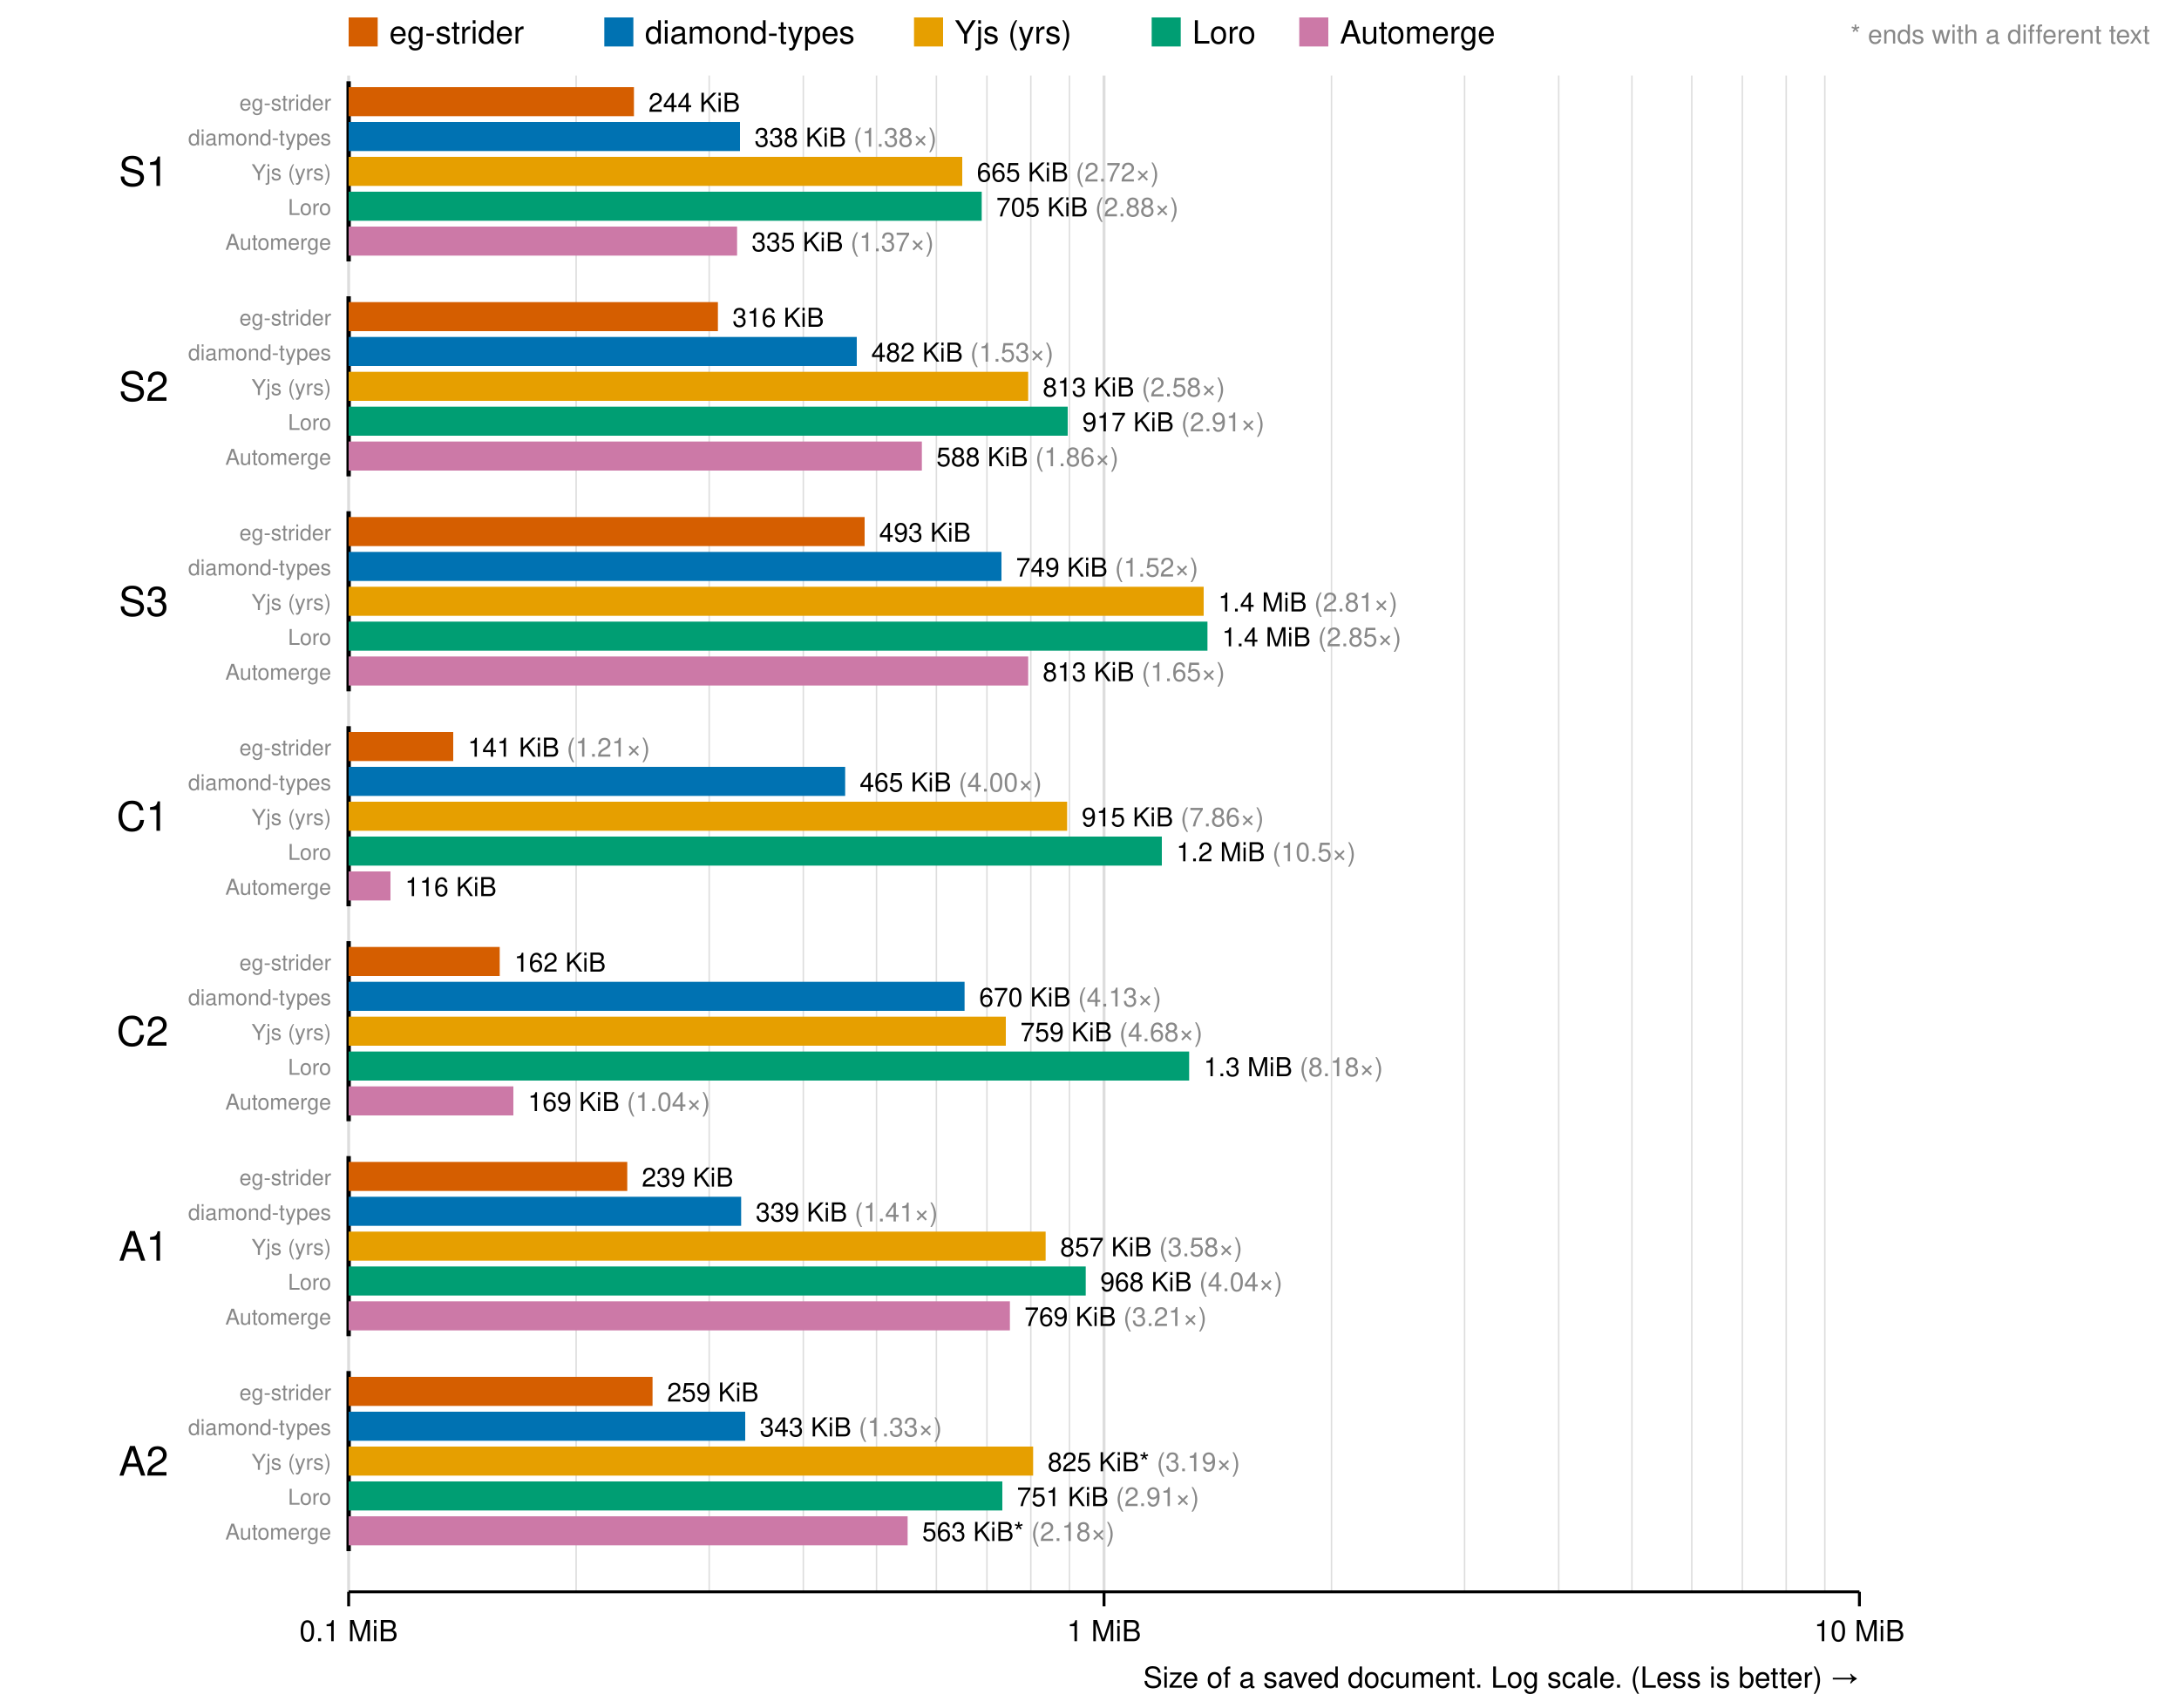
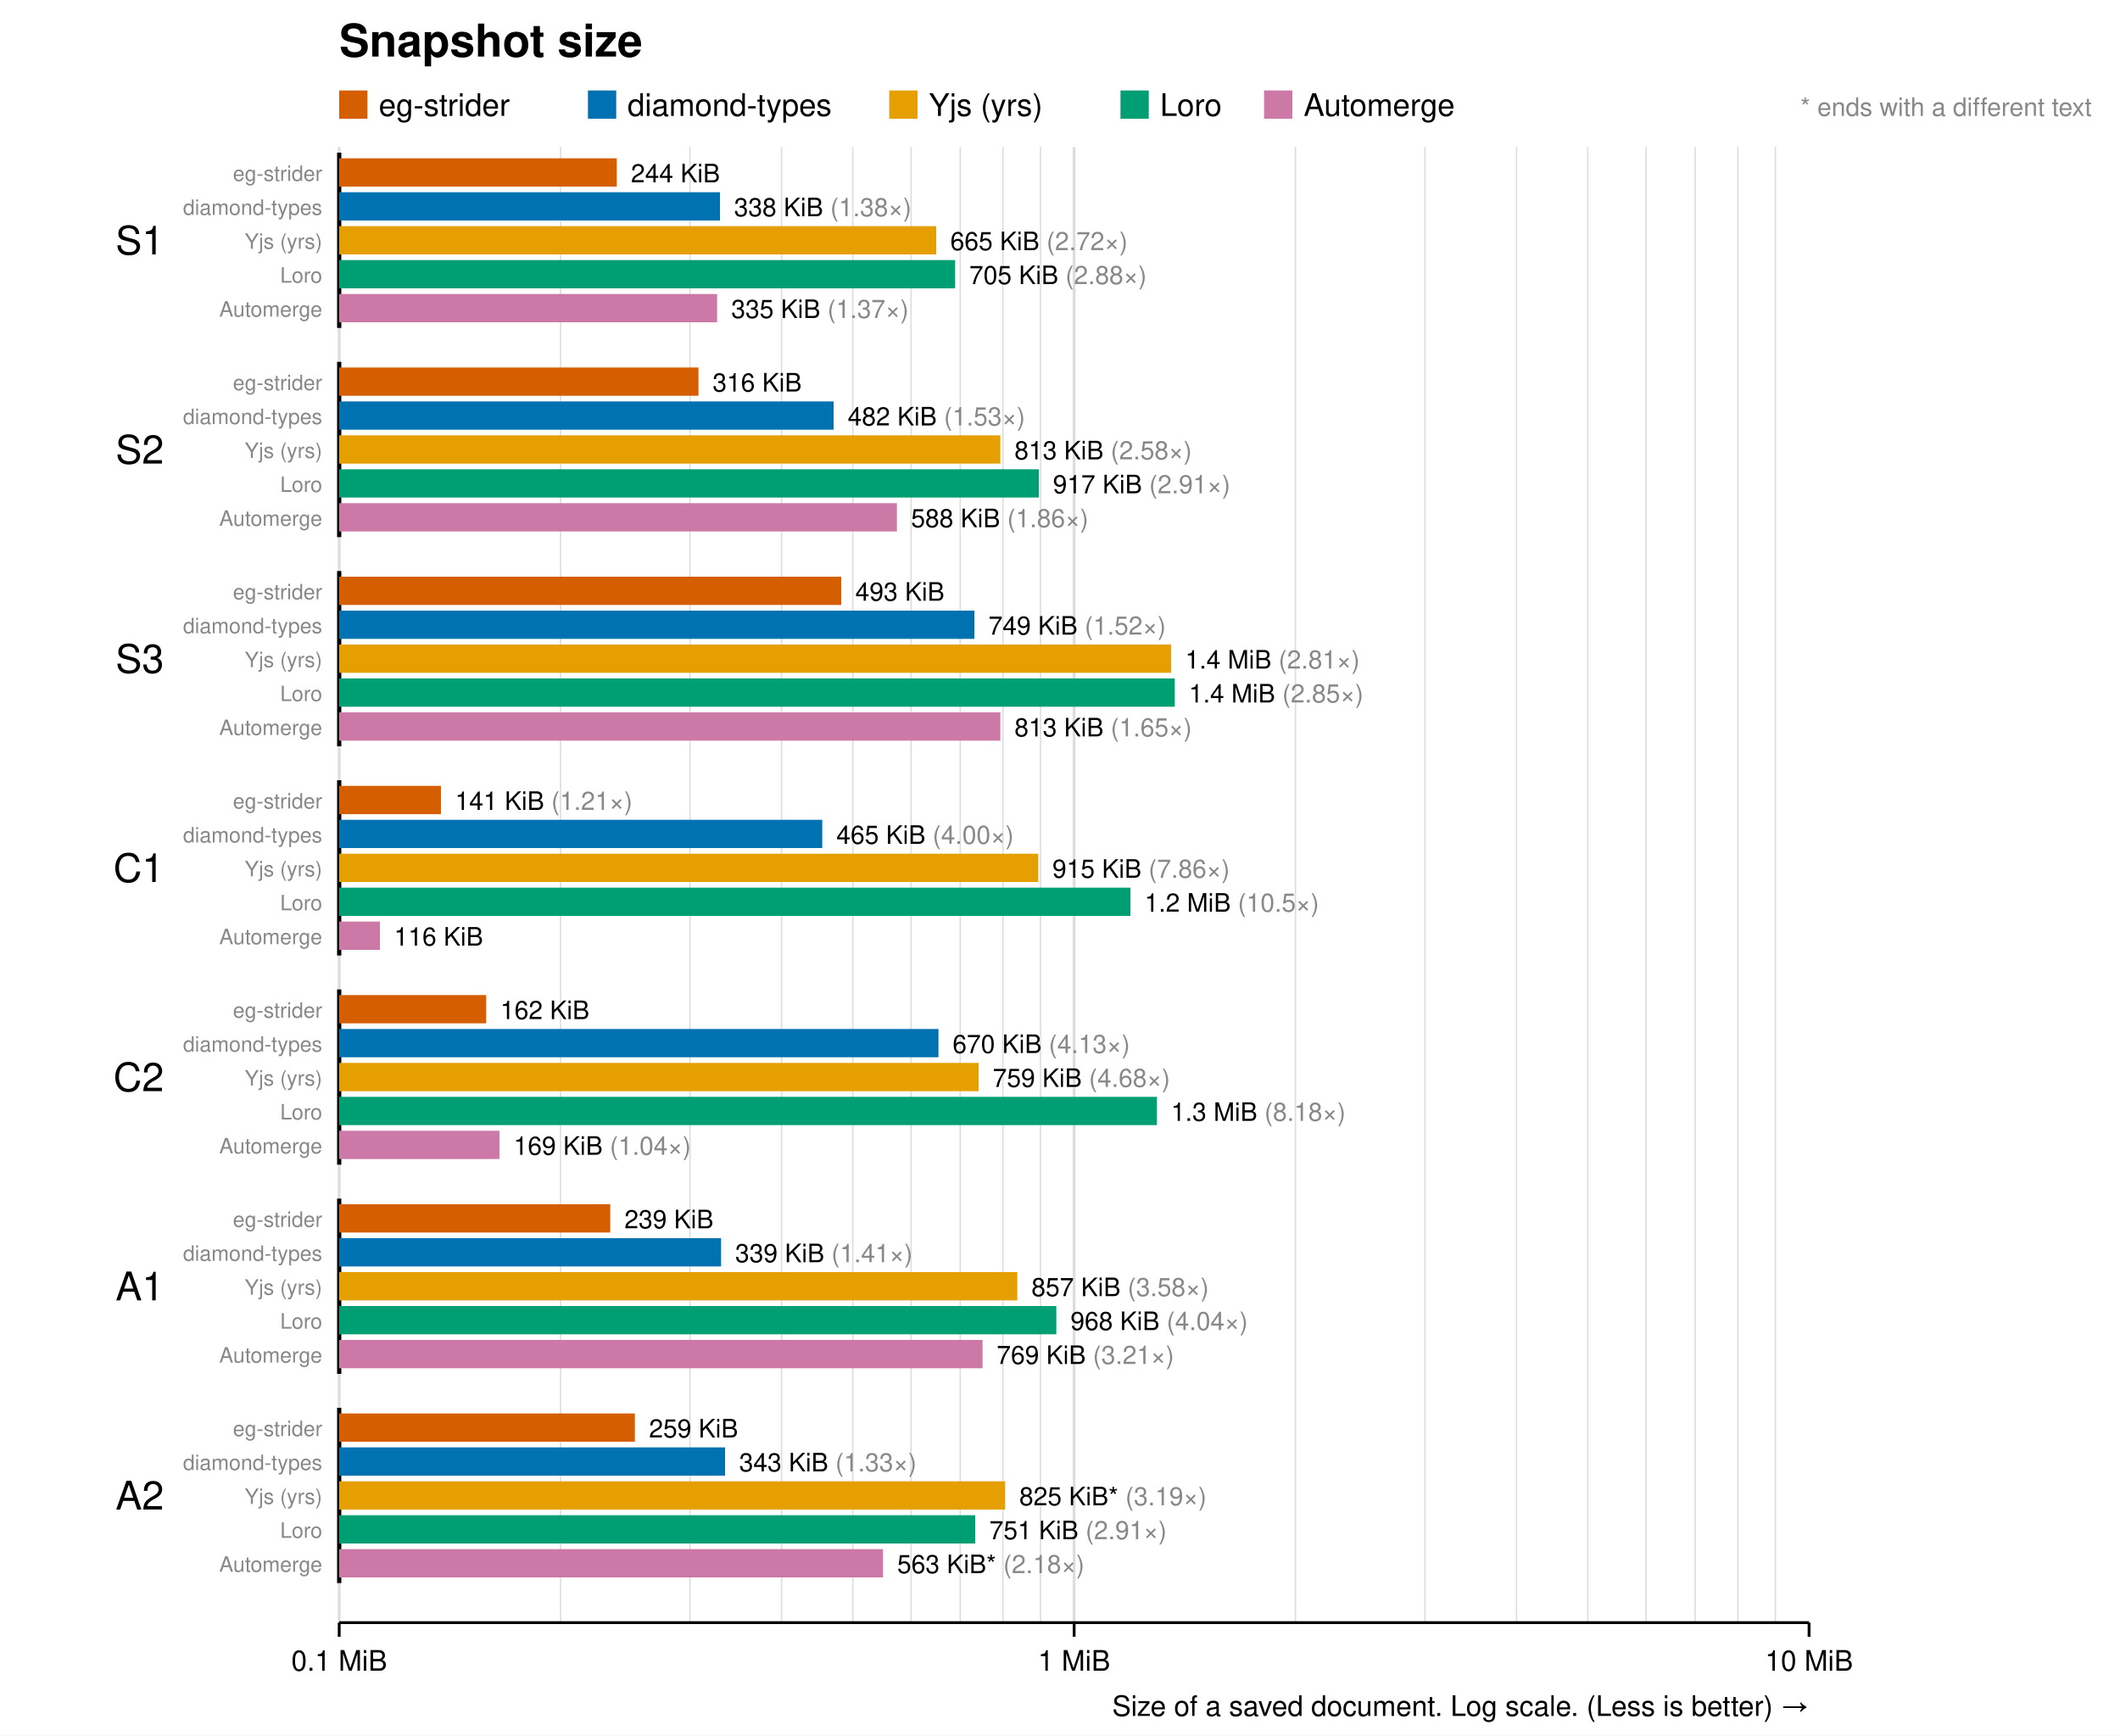
- <svg xmlns="http://www.w3.org/2000/svg" viewBox="0 0 750 588" font-family="Helvetica, Arial, sans-serif">
-   <rect width="750" height="588" fill="white" />
-   <rect x="120" y="6" width="10" height="10" fill="#d55e00" />
-   <text x="134" y="15" font-size="11">eg-strider</text>
-   <rect x="208.0" y="6" width="10" height="10" fill="#0072b2" />
-   <text x="222.0" y="15" font-size="11">diamond-types</text>
-   <rect x="314.6" y="6" width="10" height="10" fill="#e69f00" />
-   <text x="328.6" y="15" font-size="11">Yjs (yrs)</text>
-   <rect x="396.4" y="6" width="10" height="10" fill="#009e73" />
-   <text x="410.4" y="15" font-size="11">Loro</text>
-   <rect x="447.2" y="6" width="10" height="10" fill="#cc79a7" />
-   <text x="461.2" y="15" font-size="11">Automerge</text>
-   <text x="740" y="15" font-size="9" fill="#888" text-anchor="end">* ends with a different text</text>
-   <line x1="120.0" y1="26" x2="120.0" y2="548" stroke="#ddd" stroke-width="1" />
-   <line x1="198.3" y1="26" x2="198.3" y2="548" stroke="#ddd" stroke-width="0.5" />
-   <line x1="244.1" y1="26" x2="244.1" y2="548" stroke="#ddd" stroke-width="0.5" />
-   <line x1="276.5" y1="26" x2="276.5" y2="548" stroke="#ddd" stroke-width="0.5" />
-   <line x1="301.7" y1="26" x2="301.7" y2="548" stroke="#ddd" stroke-width="0.5" />
-   <line x1="322.3" y1="26" x2="322.3" y2="548" stroke="#ddd" stroke-width="0.5" />
-   <line x1="339.7" y1="26" x2="339.7" y2="548" stroke="#ddd" stroke-width="0.5" />
-   <line x1="354.8" y1="26" x2="354.8" y2="548" stroke="#ddd" stroke-width="0.5" />
-   <line x1="368.1" y1="26" x2="368.1" y2="548" stroke="#ddd" stroke-width="0.5" />
-   <line x1="380.0" y1="26" x2="380.0" y2="548" stroke="#ddd" stroke-width="1" />
-   <line x1="458.3" y1="26" x2="458.3" y2="548" stroke="#ddd" stroke-width="0.5" />
-   <line x1="504.1" y1="26" x2="504.1" y2="548" stroke="#ddd" stroke-width="0.5" />
-   <line x1="536.5" y1="26" x2="536.5" y2="548" stroke="#ddd" stroke-width="0.5" />
-   <line x1="561.7" y1="26" x2="561.7" y2="548" stroke="#ddd" stroke-width="0.5" />
-   <line x1="582.3" y1="26" x2="582.3" y2="548" stroke="#ddd" stroke-width="0.5" />
-   <line x1="599.7" y1="26" x2="599.7" y2="548" stroke="#ddd" stroke-width="0.5" />
-   <line x1="614.8" y1="26" x2="614.8" y2="548" stroke="#ddd" stroke-width="0.5" />
-   <line x1="628.1" y1="26" x2="628.1" y2="548" stroke="#ddd" stroke-width="0.5" />
-   <line x1="120.0" y1="548" x2="120.0" y2="553" stroke="black" />
-   <text x="120.0" y="565" font-size="10" text-anchor="middle">0.1 MiB</text>
-   <line x1="380.0" y1="548" x2="380.0" y2="553" stroke="black" />
-   <text x="380.0" y="565" font-size="10" text-anchor="middle">1 MiB</text>
-   <line x1="640.0" y1="548" x2="640.0" y2="553" stroke="black" />
-   <text x="640.0" y="565" font-size="10" text-anchor="middle">10 MiB</text>
-   <line x1="120" y1="548" x2="640" y2="548" stroke="black" />
-   <text x="640" y="581" font-size="10" text-anchor="end">Size of a saved document. Log scale. (Less is better) →</text>
-   <text x="58" y="64.0" font-size="14" text-anchor="end">S1</text>
-   <line x1="120" y1="28" x2="120" y2="90" stroke="black" stroke-width="1.5" />
-   <text x="114" y="38" font-size="7.5" fill="#888" text-anchor="end">eg-strider</text>
-   <rect x="120" y="30" width="98.2" height="10" fill="#d55e00" />
-   <text x="223.2" y="38.5" font-size="9">244 KiB</text>
-   <text x="114" y="50" font-size="7.5" fill="#888" text-anchor="end">diamond-types</text>
-   <rect x="120" y="42" width="134.7" height="10" fill="#0072b2" />
-   <text x="259.7" y="50.5" font-size="9">338 KiB <tspan fill="#888">(1.38×)</tspan>
+ <svg xmlns="http://www.w3.org/2000/svg" viewBox="0 0 750 614" font-family="Helvetica, Arial, sans-serif">
+   <rect width="750" height="614" fill="white" />
+   <text x="120" y="20" font-size="16" font-weight="bold">Snapshot size</text>
+   <rect x="120" y="32" width="10" height="10" fill="#d55e00" />
+   <text x="134" y="41" font-size="11">eg-strider</text>
+   <rect x="208.0" y="32" width="10" height="10" fill="#0072b2" />
+   <text x="222.0" y="41" font-size="11">diamond-types</text>
+   <rect x="314.6" y="32" width="10" height="10" fill="#e69f00" />
+   <text x="328.6" y="41" font-size="11">Yjs (yrs)</text>
+   <rect x="396.4" y="32" width="10" height="10" fill="#009e73" />
+   <text x="410.4" y="41" font-size="11">Loro</text>
+   <rect x="447.2" y="32" width="10" height="10" fill="#cc79a7" />
+   <text x="461.2" y="41" font-size="11">Automerge</text>
+   <text x="740" y="41" font-size="9" fill="#888" text-anchor="end">* ends with a different text</text>
+   <line x1="120.0" y1="52" x2="120.0" y2="574" stroke="#ddd" stroke-width="1" />
+   <line x1="198.3" y1="52" x2="198.3" y2="574" stroke="#ddd" stroke-width="0.5" />
+   <line x1="244.1" y1="52" x2="244.1" y2="574" stroke="#ddd" stroke-width="0.5" />
+   <line x1="276.5" y1="52" x2="276.5" y2="574" stroke="#ddd" stroke-width="0.5" />
+   <line x1="301.7" y1="52" x2="301.7" y2="574" stroke="#ddd" stroke-width="0.5" />
+   <line x1="322.3" y1="52" x2="322.3" y2="574" stroke="#ddd" stroke-width="0.5" />
+   <line x1="339.7" y1="52" x2="339.7" y2="574" stroke="#ddd" stroke-width="0.5" />
+   <line x1="354.8" y1="52" x2="354.8" y2="574" stroke="#ddd" stroke-width="0.5" />
+   <line x1="368.1" y1="52" x2="368.1" y2="574" stroke="#ddd" stroke-width="0.5" />
+   <line x1="380.0" y1="52" x2="380.0" y2="574" stroke="#ddd" stroke-width="1" />
+   <line x1="458.3" y1="52" x2="458.3" y2="574" stroke="#ddd" stroke-width="0.5" />
+   <line x1="504.1" y1="52" x2="504.1" y2="574" stroke="#ddd" stroke-width="0.5" />
+   <line x1="536.5" y1="52" x2="536.5" y2="574" stroke="#ddd" stroke-width="0.5" />
+   <line x1="561.7" y1="52" x2="561.7" y2="574" stroke="#ddd" stroke-width="0.5" />
+   <line x1="582.3" y1="52" x2="582.3" y2="574" stroke="#ddd" stroke-width="0.5" />
+   <line x1="599.7" y1="52" x2="599.7" y2="574" stroke="#ddd" stroke-width="0.5" />
+   <line x1="614.8" y1="52" x2="614.8" y2="574" stroke="#ddd" stroke-width="0.5" />
+   <line x1="628.1" y1="52" x2="628.1" y2="574" stroke="#ddd" stroke-width="0.5" />
+   <line x1="120.0" y1="574" x2="120.0" y2="579" stroke="black" />
+   <text x="120.0" y="591" font-size="10" text-anchor="middle">0.1 MiB</text>
+   <line x1="380.0" y1="574" x2="380.0" y2="579" stroke="black" />
+   <text x="380.0" y="591" font-size="10" text-anchor="middle">1 MiB</text>
+   <line x1="640.0" y1="574" x2="640.0" y2="579" stroke="black" />
+   <text x="640.0" y="591" font-size="10" text-anchor="middle">10 MiB</text>
+   <line x1="120" y1="574" x2="640" y2="574" stroke="black" />
+   <text x="640" y="607" font-size="10" text-anchor="end">Size of a saved document. Log scale. (Less is better) →</text>
+   <text x="58" y="90.0" font-size="14" text-anchor="end">S1</text>
+   <line x1="120" y1="54" x2="120" y2="116" stroke="black" stroke-width="1.5" />
+   <text x="114" y="64" font-size="7.5" fill="#888" text-anchor="end">eg-strider</text>
+   <rect x="120" y="56" width="98.2" height="10" fill="#d55e00" />
+   <text x="223.2" y="64.5" font-size="9">244 KiB</text>
+   <text x="114" y="76" font-size="7.5" fill="#888" text-anchor="end">diamond-types</text>
+   <rect x="120" y="68" width="134.7" height="10" fill="#0072b2" />
+   <text x="259.7" y="76.5" font-size="9">338 KiB <tspan fill="#888">(1.38×)</tspan>
  </text>
-   <text x="114" y="62" font-size="7.5" fill="#888" text-anchor="end">Yjs (yrs)</text>
-   <rect x="120" y="54" width="211.2" height="10" fill="#e69f00" />
-   <text x="336.2" y="62.5" font-size="9">665 KiB <tspan fill="#888">(2.72×)</tspan>
+   <text x="114" y="88" font-size="7.5" fill="#888" text-anchor="end">Yjs (yrs)</text>
+   <rect x="120" y="80" width="211.2" height="10" fill="#e69f00" />
+   <text x="336.2" y="88.5" font-size="9">665 KiB <tspan fill="#888">(2.72×)</tspan>
  </text>
-   <text x="114" y="74" font-size="7.5" fill="#888" text-anchor="end">Loro</text>
-   <rect x="120" y="66" width="217.9" height="10" fill="#009e73" />
-   <text x="342.9" y="74.5" font-size="9">705 KiB <tspan fill="#888">(2.88×)</tspan>
+   <text x="114" y="100" font-size="7.5" fill="#888" text-anchor="end">Loro</text>
+   <rect x="120" y="92" width="217.9" height="10" fill="#009e73" />
+   <text x="342.9" y="100.5" font-size="9">705 KiB <tspan fill="#888">(2.88×)</tspan>
  </text>
-   <text x="114" y="86" font-size="7.5" fill="#888" text-anchor="end">Automerge</text>
-   <rect x="120" y="78" width="133.7" height="10" fill="#cc79a7" />
-   <text x="258.7" y="86.5" font-size="9">335 KiB <tspan fill="#888">(1.37×)</tspan>
+   <text x="114" y="112" font-size="7.5" fill="#888" text-anchor="end">Automerge</text>
+   <rect x="120" y="104" width="133.7" height="10" fill="#cc79a7" />
+   <text x="258.7" y="112.5" font-size="9">335 KiB <tspan fill="#888">(1.37×)</tspan>
  </text>
-   <text x="58" y="138.0" font-size="14" text-anchor="end">S2</text>
-   <line x1="120" y1="102" x2="120" y2="164" stroke="black" stroke-width="1.5" />
-   <text x="114" y="112" font-size="7.5" fill="#888" text-anchor="end">eg-strider</text>
-   <rect x="120" y="104" width="127.1" height="10" fill="#d55e00" />
-   <text x="252.1" y="112.5" font-size="9">316 KiB</text>
-   <text x="114" y="124" font-size="7.5" fill="#888" text-anchor="end">diamond-types</text>
-   <rect x="120" y="116" width="174.9" height="10" fill="#0072b2" />
-   <text x="299.9" y="124.5" font-size="9">482 KiB <tspan fill="#888">(1.53×)</tspan>
+   <text x="58" y="164.0" font-size="14" text-anchor="end">S2</text>
+   <line x1="120" y1="128" x2="120" y2="190" stroke="black" stroke-width="1.5" />
+   <text x="114" y="138" font-size="7.5" fill="#888" text-anchor="end">eg-strider</text>
+   <rect x="120" y="130" width="127.1" height="10" fill="#d55e00" />
+   <text x="252.1" y="138.5" font-size="9">316 KiB</text>
+   <text x="114" y="150" font-size="7.5" fill="#888" text-anchor="end">diamond-types</text>
+   <rect x="120" y="142" width="174.9" height="10" fill="#0072b2" />
+   <text x="299.9" y="150.5" font-size="9">482 KiB <tspan fill="#888">(1.53×)</tspan>
  </text>
-   <text x="114" y="136" font-size="7.5" fill="#888" text-anchor="end">Yjs (yrs)</text>
-   <rect x="120" y="128" width="233.9" height="10" fill="#e69f00" />
-   <text x="358.9" y="136.5" font-size="9">813 KiB <tspan fill="#888">(2.58×)</tspan>
+   <text x="114" y="162" font-size="7.5" fill="#888" text-anchor="end">Yjs (yrs)</text>
+   <rect x="120" y="154" width="233.9" height="10" fill="#e69f00" />
+   <text x="358.9" y="162.5" font-size="9">813 KiB <tspan fill="#888">(2.58×)</tspan>
  </text>
-   <text x="114" y="148" font-size="7.5" fill="#888" text-anchor="end">Loro</text>
-   <rect x="120" y="140" width="247.5" height="10" fill="#009e73" />
-   <text x="372.5" y="148.5" font-size="9">917 KiB <tspan fill="#888">(2.91×)</tspan>
+   <text x="114" y="174" font-size="7.5" fill="#888" text-anchor="end">Loro</text>
+   <rect x="120" y="166" width="247.5" height="10" fill="#009e73" />
+   <text x="372.5" y="174.5" font-size="9">917 KiB <tspan fill="#888">(2.91×)</tspan>
  </text>
-   <text x="114" y="160" font-size="7.5" fill="#888" text-anchor="end">Automerge</text>
-   <rect x="120" y="152" width="197.3" height="10" fill="#cc79a7" />
-   <text x="322.3" y="160.5" font-size="9">588 KiB <tspan fill="#888">(1.86×)</tspan>
+   <text x="114" y="186" font-size="7.5" fill="#888" text-anchor="end">Automerge</text>
+   <rect x="120" y="178" width="197.3" height="10" fill="#cc79a7" />
+   <text x="322.3" y="186.5" font-size="9">588 KiB <tspan fill="#888">(1.86×)</tspan>
  </text>
-   <text x="58" y="212.0" font-size="14" text-anchor="end">S3</text>
-   <line x1="120" y1="176" x2="120" y2="238" stroke="black" stroke-width="1.5" />
-   <text x="114" y="186" font-size="7.5" fill="#888" text-anchor="end">eg-strider</text>
-   <rect x="120" y="178" width="177.6" height="10" fill="#d55e00" />
-   <text x="302.6" y="186.5" font-size="9">493 KiB</text>
-   <text x="114" y="198" font-size="7.5" fill="#888" text-anchor="end">diamond-types</text>
-   <rect x="120" y="190" width="224.7" height="10" fill="#0072b2" />
-   <text x="349.7" y="198.5" font-size="9">749 KiB <tspan fill="#888">(1.52×)</tspan>
+   <text x="58" y="238.0" font-size="14" text-anchor="end">S3</text>
+   <line x1="120" y1="202" x2="120" y2="264" stroke="black" stroke-width="1.5" />
+   <text x="114" y="212" font-size="7.5" fill="#888" text-anchor="end">eg-strider</text>
+   <rect x="120" y="204" width="177.6" height="10" fill="#d55e00" />
+   <text x="302.6" y="212.5" font-size="9">493 KiB</text>
+   <text x="114" y="224" font-size="7.5" fill="#888" text-anchor="end">diamond-types</text>
+   <rect x="120" y="216" width="224.7" height="10" fill="#0072b2" />
+   <text x="349.7" y="224.5" font-size="9">749 KiB <tspan fill="#888">(1.52×)</tspan>
  </text>
-   <text x="114" y="210" font-size="7.5" fill="#888" text-anchor="end">Yjs (yrs)</text>
-   <rect x="120" y="202" width="294.3" height="10" fill="#e69f00" />
-   <text x="419.3" y="210.5" font-size="9">1.4 MiB <tspan fill="#888">(2.81×)</tspan>
+   <text x="114" y="236" font-size="7.5" fill="#888" text-anchor="end">Yjs (yrs)</text>
+   <rect x="120" y="228" width="294.3" height="10" fill="#e69f00" />
+   <text x="419.3" y="236.5" font-size="9">1.4 MiB <tspan fill="#888">(2.81×)</tspan>
  </text>
-   <text x="114" y="222" font-size="7.5" fill="#888" text-anchor="end">Loro</text>
-   <rect x="120" y="214" width="295.6" height="10" fill="#009e73" />
-   <text x="420.6" y="222.5" font-size="9">1.4 MiB <tspan fill="#888">(2.85×)</tspan>
+   <text x="114" y="248" font-size="7.5" fill="#888" text-anchor="end">Loro</text>
+   <rect x="120" y="240" width="295.6" height="10" fill="#009e73" />
+   <text x="420.6" y="248.5" font-size="9">1.4 MiB <tspan fill="#888">(2.85×)</tspan>
  </text>
-   <text x="114" y="234" font-size="7.5" fill="#888" text-anchor="end">Automerge</text>
-   <rect x="120" y="226" width="233.9" height="10" fill="#cc79a7" />
-   <text x="358.9" y="234.5" font-size="9">813 KiB <tspan fill="#888">(1.65×)</tspan>
+   <text x="114" y="260" font-size="7.5" fill="#888" text-anchor="end">Automerge</text>
+   <rect x="120" y="252" width="233.9" height="10" fill="#cc79a7" />
+   <text x="358.9" y="260.5" font-size="9">813 KiB <tspan fill="#888">(1.65×)</tspan>
  </text>
-   <text x="58" y="286.0" font-size="14" text-anchor="end">C1</text>
-   <line x1="120" y1="250" x2="120" y2="312" stroke="black" stroke-width="1.5" />
-   <text x="114" y="260" font-size="7.5" fill="#888" text-anchor="end">eg-strider</text>
-   <rect x="120" y="252" width="36.0" height="10" fill="#d55e00" />
-   <text x="161.0" y="260.5" font-size="9">141 KiB <tspan fill="#888">(1.21×)</tspan>
+   <text x="58" y="312.0" font-size="14" text-anchor="end">C1</text>
+   <line x1="120" y1="276" x2="120" y2="338" stroke="black" stroke-width="1.5" />
+   <text x="114" y="286" font-size="7.5" fill="#888" text-anchor="end">eg-strider</text>
+   <rect x="120" y="278" width="36.0" height="10" fill="#d55e00" />
+   <text x="161.0" y="286.5" font-size="9">141 KiB <tspan fill="#888">(1.21×)</tspan>
  </text>
-   <text x="114" y="272" font-size="7.5" fill="#888" text-anchor="end">diamond-types</text>
-   <rect x="120" y="264" width="170.9" height="10" fill="#0072b2" />
-   <text x="295.9" y="272.5" font-size="9">465 KiB <tspan fill="#888">(4.00×)</tspan>
+   <text x="114" y="298" font-size="7.5" fill="#888" text-anchor="end">diamond-types</text>
+   <rect x="120" y="290" width="170.9" height="10" fill="#0072b2" />
+   <text x="295.9" y="298.5" font-size="9">465 KiB <tspan fill="#888">(4.00×)</tspan>
  </text>
-   <text x="114" y="284" font-size="7.5" fill="#888" text-anchor="end">Yjs (yrs)</text>
-   <rect x="120" y="276" width="247.3" height="10" fill="#e69f00" />
-   <text x="372.3" y="284.5" font-size="9">915 KiB <tspan fill="#888">(7.86×)</tspan>
+   <text x="114" y="310" font-size="7.5" fill="#888" text-anchor="end">Yjs (yrs)</text>
+   <rect x="120" y="302" width="247.3" height="10" fill="#e69f00" />
+   <text x="372.3" y="310.5" font-size="9">915 KiB <tspan fill="#888">(7.86×)</tspan>
  </text>
-   <text x="114" y="296" font-size="7.5" fill="#888" text-anchor="end">Loro</text>
-   <rect x="120" y="288" width="279.9" height="10" fill="#009e73" />
-   <text x="404.9" y="296.5" font-size="9">1.2 MiB <tspan fill="#888">(10.5×)</tspan>
+   <text x="114" y="322" font-size="7.5" fill="#888" text-anchor="end">Loro</text>
+   <rect x="120" y="314" width="279.9" height="10" fill="#009e73" />
+   <text x="404.9" y="322.5" font-size="9">1.2 MiB <tspan fill="#888">(10.5×)</tspan>
  </text>
-   <text x="114" y="308" font-size="7.5" fill="#888" text-anchor="end">Automerge</text>
-   <rect x="120" y="300" width="14.4" height="10" fill="#cc79a7" />
-   <text x="139.4" y="308.5" font-size="9">116 KiB</text>
-   <text x="58" y="360.0" font-size="14" text-anchor="end">C2</text>
-   <line x1="120" y1="324" x2="120" y2="386" stroke="black" stroke-width="1.5" />
-   <text x="114" y="334" font-size="7.5" fill="#888" text-anchor="end">eg-strider</text>
-   <rect x="120" y="326" width="52.0" height="10" fill="#d55e00" />
-   <text x="177.0" y="334.5" font-size="9">162 KiB</text>
-   <text x="114" y="346" font-size="7.5" fill="#888" text-anchor="end">diamond-types</text>
-   <rect x="120" y="338" width="212.0" height="10" fill="#0072b2" />
-   <text x="337.0" y="346.5" font-size="9">670 KiB <tspan fill="#888">(4.13×)</tspan>
+   <text x="114" y="334" font-size="7.5" fill="#888" text-anchor="end">Automerge</text>
+   <rect x="120" y="326" width="14.4" height="10" fill="#cc79a7" />
+   <text x="139.4" y="334.5" font-size="9">116 KiB</text>
+   <text x="58" y="386.0" font-size="14" text-anchor="end">C2</text>
+   <line x1="120" y1="350" x2="120" y2="412" stroke="black" stroke-width="1.5" />
+   <text x="114" y="360" font-size="7.5" fill="#888" text-anchor="end">eg-strider</text>
+   <rect x="120" y="352" width="52.0" height="10" fill="#d55e00" />
+   <text x="177.0" y="360.5" font-size="9">162 KiB</text>
+   <text x="114" y="372" font-size="7.5" fill="#888" text-anchor="end">diamond-types</text>
+   <rect x="120" y="364" width="212.0" height="10" fill="#0072b2" />
+   <text x="337.0" y="372.5" font-size="9">670 KiB <tspan fill="#888">(4.13×)</tspan>
  </text>
-   <text x="114" y="358" font-size="7.5" fill="#888" text-anchor="end">Yjs (yrs)</text>
-   <rect x="120" y="350" width="226.2" height="10" fill="#e69f00" />
-   <text x="351.2" y="358.5" font-size="9">759 KiB <tspan fill="#888">(4.68×)</tspan>
+   <text x="114" y="384" font-size="7.5" fill="#888" text-anchor="end">Yjs (yrs)</text>
+   <rect x="120" y="376" width="226.2" height="10" fill="#e69f00" />
+   <text x="351.2" y="384.5" font-size="9">759 KiB <tspan fill="#888">(4.68×)</tspan>
  </text>
-   <text x="114" y="370" font-size="7.5" fill="#888" text-anchor="end">Loro</text>
-   <rect x="120" y="362" width="289.3" height="10" fill="#009e73" />
-   <text x="414.3" y="370.5" font-size="9">1.3 MiB <tspan fill="#888">(8.18×)</tspan>
+   <text x="114" y="396" font-size="7.5" fill="#888" text-anchor="end">Loro</text>
+   <rect x="120" y="388" width="289.3" height="10" fill="#009e73" />
+   <text x="414.3" y="396.5" font-size="9">1.3 MiB <tspan fill="#888">(8.18×)</tspan>
  </text>
-   <text x="114" y="382" font-size="7.5" fill="#888" text-anchor="end">Automerge</text>
-   <rect x="120" y="374" width="56.7" height="10" fill="#cc79a7" />
-   <text x="181.7" y="382.5" font-size="9">169 KiB <tspan fill="#888">(1.04×)</tspan>
+   <text x="114" y="408" font-size="7.5" fill="#888" text-anchor="end">Automerge</text>
+   <rect x="120" y="400" width="56.7" height="10" fill="#cc79a7" />
+   <text x="181.7" y="408.5" font-size="9">169 KiB <tspan fill="#888">(1.04×)</tspan>
  </text>
-   <text x="58" y="434.0" font-size="14" text-anchor="end">A1</text>
-   <line x1="120" y1="398" x2="120" y2="460" stroke="black" stroke-width="1.5" />
-   <text x="114" y="408" font-size="7.5" fill="#888" text-anchor="end">eg-strider</text>
-   <rect x="120" y="400" width="95.9" height="10" fill="#d55e00" />
-   <text x="220.9" y="408.5" font-size="9">239 KiB</text>
-   <text x="114" y="420" font-size="7.5" fill="#888" text-anchor="end">diamond-types</text>
-   <rect x="120" y="412" width="135.1" height="10" fill="#0072b2" />
-   <text x="260.1" y="420.5" font-size="9">339 KiB <tspan fill="#888">(1.41×)</tspan>
+   <text x="58" y="460.0" font-size="14" text-anchor="end">A1</text>
+   <line x1="120" y1="424" x2="120" y2="486" stroke="black" stroke-width="1.5" />
+   <text x="114" y="434" font-size="7.5" fill="#888" text-anchor="end">eg-strider</text>
+   <rect x="120" y="426" width="95.9" height="10" fill="#d55e00" />
+   <text x="220.9" y="434.5" font-size="9">239 KiB</text>
+   <text x="114" y="446" font-size="7.5" fill="#888" text-anchor="end">diamond-types</text>
+   <rect x="120" y="438" width="135.1" height="10" fill="#0072b2" />
+   <text x="260.1" y="446.5" font-size="9">339 KiB <tspan fill="#888">(1.41×)</tspan>
  </text>
-   <text x="114" y="432" font-size="7.5" fill="#888" text-anchor="end">Yjs (yrs)</text>
-   <rect x="120" y="424" width="239.9" height="10" fill="#e69f00" />
-   <text x="364.9" y="432.5" font-size="9">857 KiB <tspan fill="#888">(3.58×)</tspan>
+   <text x="114" y="458" font-size="7.5" fill="#888" text-anchor="end">Yjs (yrs)</text>
+   <rect x="120" y="450" width="239.9" height="10" fill="#e69f00" />
+   <text x="364.9" y="458.5" font-size="9">857 KiB <tspan fill="#888">(3.58×)</tspan>
  </text>
-   <text x="114" y="444" font-size="7.5" fill="#888" text-anchor="end">Loro</text>
-   <rect x="120" y="436" width="253.7" height="10" fill="#009e73" />
-   <text x="378.7" y="444.5" font-size="9">968 KiB <tspan fill="#888">(4.04×)</tspan>
+   <text x="114" y="470" font-size="7.5" fill="#888" text-anchor="end">Loro</text>
+   <rect x="120" y="462" width="253.7" height="10" fill="#009e73" />
+   <text x="378.7" y="470.5" font-size="9">968 KiB <tspan fill="#888">(4.04×)</tspan>
  </text>
-   <text x="114" y="456" font-size="7.5" fill="#888" text-anchor="end">Automerge</text>
-   <rect x="120" y="448" width="227.6" height="10" fill="#cc79a7" />
-   <text x="352.6" y="456.5" font-size="9">769 KiB <tspan fill="#888">(3.21×)</tspan>
+   <text x="114" y="482" font-size="7.5" fill="#888" text-anchor="end">Automerge</text>
+   <rect x="120" y="474" width="227.6" height="10" fill="#cc79a7" />
+   <text x="352.6" y="482.5" font-size="9">769 KiB <tspan fill="#888">(3.21×)</tspan>
  </text>
-   <text x="58" y="508.0" font-size="14" text-anchor="end">A2</text>
-   <line x1="120" y1="472" x2="120" y2="534" stroke="black" stroke-width="1.5" />
-   <text x="114" y="482" font-size="7.5" fill="#888" text-anchor="end">eg-strider</text>
-   <rect x="120" y="474" width="104.6" height="10" fill="#d55e00" />
-   <text x="229.6" y="482.5" font-size="9">259 KiB</text>
-   <text x="114" y="494" font-size="7.5" fill="#888" text-anchor="end">diamond-types</text>
-   <rect x="120" y="486" width="136.5" height="10" fill="#0072b2" />
-   <text x="261.5" y="494.5" font-size="9">343 KiB <tspan fill="#888">(1.33×)</tspan>
+   <text x="58" y="534.0" font-size="14" text-anchor="end">A2</text>
+   <line x1="120" y1="498" x2="120" y2="560" stroke="black" stroke-width="1.5" />
+   <text x="114" y="508" font-size="7.5" fill="#888" text-anchor="end">eg-strider</text>
+   <rect x="120" y="500" width="104.6" height="10" fill="#d55e00" />
+   <text x="229.6" y="508.5" font-size="9">259 KiB</text>
+   <text x="114" y="520" font-size="7.5" fill="#888" text-anchor="end">diamond-types</text>
+   <rect x="120" y="512" width="136.5" height="10" fill="#0072b2" />
+   <text x="261.5" y="520.5" font-size="9">343 KiB <tspan fill="#888">(1.33×)</tspan>
  </text>
-   <text x="114" y="506" font-size="7.5" fill="#888" text-anchor="end">Yjs (yrs)</text>
-   <rect x="120" y="498" width="235.6" height="10" fill="#e69f00" />
-   <text x="360.6" y="506.5" font-size="9">825 KiB* <tspan fill="#888">(3.19×)</tspan>
+   <text x="114" y="532" font-size="7.5" fill="#888" text-anchor="end">Yjs (yrs)</text>
+   <rect x="120" y="524" width="235.6" height="10" fill="#e69f00" />
+   <text x="360.6" y="532.5" font-size="9">825 KiB* <tspan fill="#888">(3.19×)</tspan>
  </text>
-   <text x="114" y="518" font-size="7.5" fill="#888" text-anchor="end">Loro</text>
-   <rect x="120" y="510" width="225.0" height="10" fill="#009e73" />
-   <text x="350.0" y="518.5" font-size="9">751 KiB <tspan fill="#888">(2.91×)</tspan>
+   <text x="114" y="544" font-size="7.5" fill="#888" text-anchor="end">Loro</text>
+   <rect x="120" y="536" width="225.0" height="10" fill="#009e73" />
+   <text x="350.0" y="544.5" font-size="9">751 KiB <tspan fill="#888">(2.91×)</tspan>
  </text>
-   <text x="114" y="530" font-size="7.5" fill="#888" text-anchor="end">Automerge</text>
-   <rect x="120" y="522" width="192.4" height="10" fill="#cc79a7" />
-   <text x="317.4" y="530.5" font-size="9">563 KiB* <tspan fill="#888">(2.18×)</tspan>
+   <text x="114" y="556" font-size="7.5" fill="#888" text-anchor="end">Automerge</text>
+   <rect x="120" y="548" width="192.4" height="10" fill="#cc79a7" />
+   <text x="317.4" y="556.5" font-size="9">563 KiB* <tspan fill="#888">(2.18×)</tspan>
  </text>
</svg>
